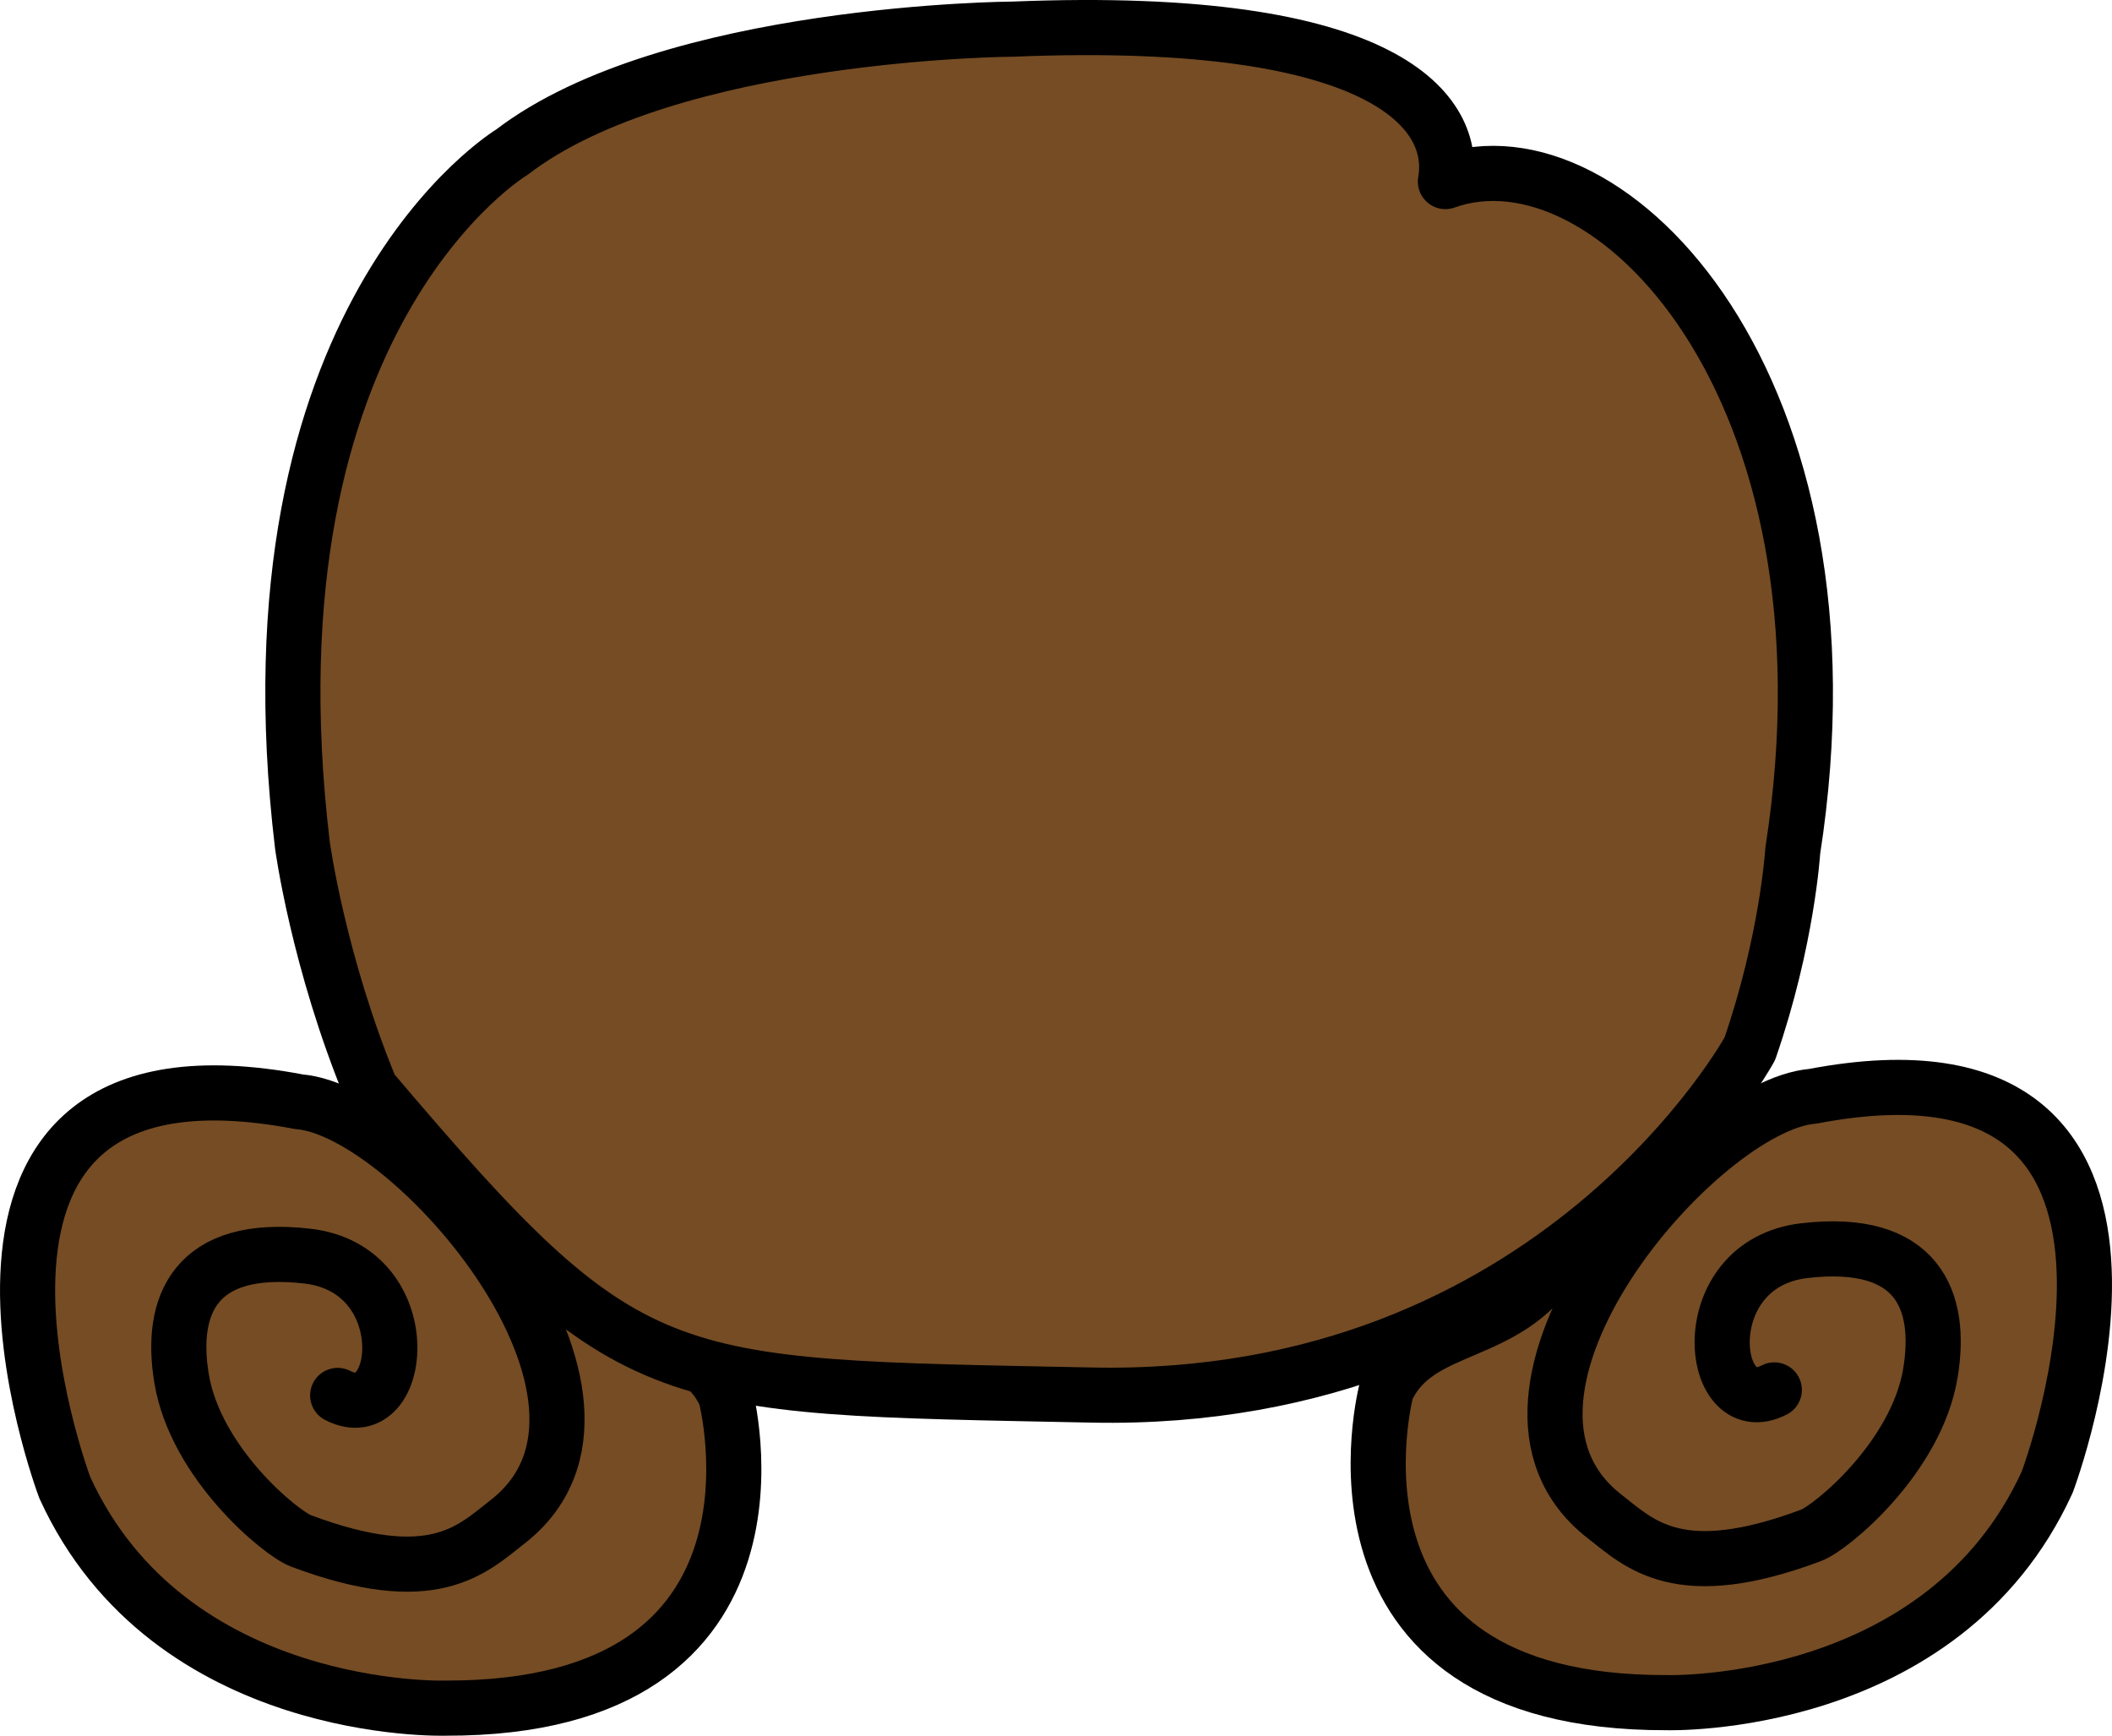
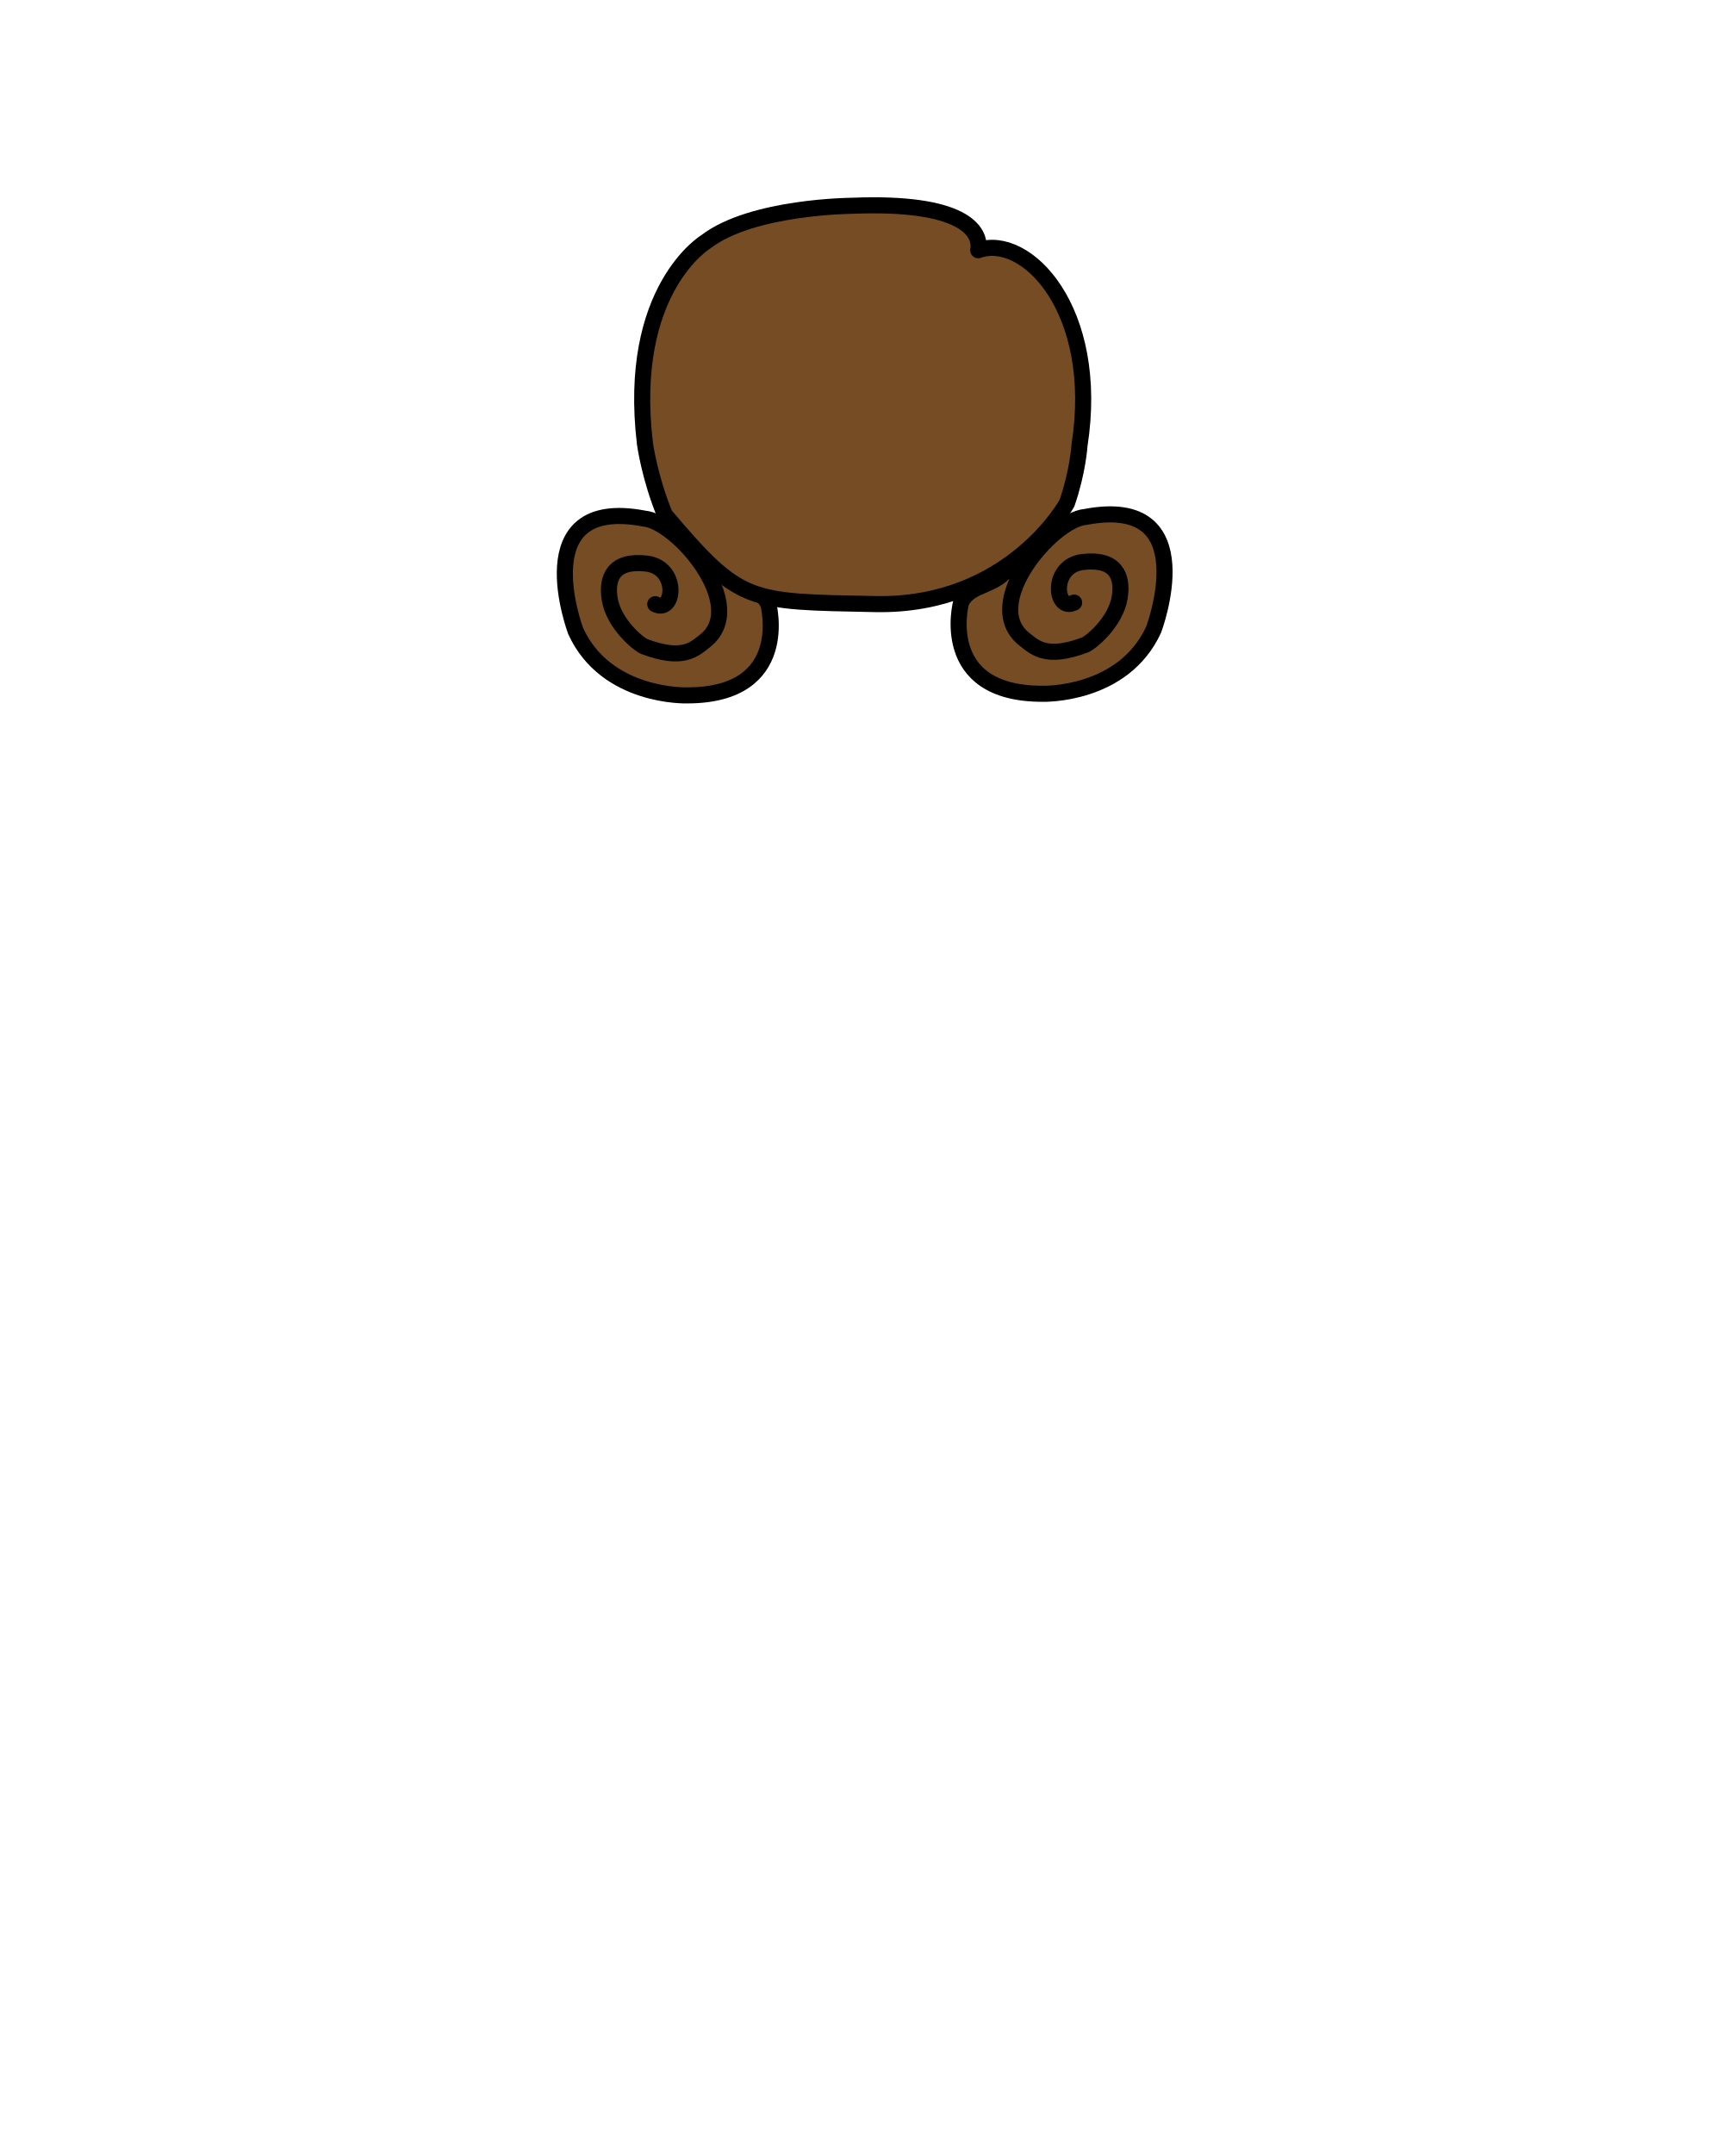
- <svg xmlns="http://www.w3.org/2000/svg" version="1.1" id="Layer_1" x="0px" y="0px" width="383.112px" height="314.873px" viewBox="348.142 122.731 383.112 314.873" enable-background="new 348.142 122.731 383.112 314.873" xml:space="preserve">
+ <svg xmlns="http://www.w3.org/2000/svg" version="1.1" id="Layer_1" x="0px" y="0px" width="1080px" height="1340px" viewBox="0 0 1080 1340" enable-background="new 0 0 1080 1340" xml:space="preserve">
  <g>
-     <path fill="#754C24" stroke="#000000" stroke-width="10" stroke-linecap="round" stroke-linejoin="round" stroke-miterlimit="10" d="   M670,374.866c-12,6.231-15.011-22.908,5.5-25.269c20.511-2.361,25,9,22.818,22.197c-2.542,15.378-18.014,28.095-21.645,29.456   c-23.984,8.993-31.018,1.598-37.51-3.469C611,375.799,656.499,323.222,677,321.598c74.271-14.156,42.5,70,42.5,70   c-18.98,41.537-69,40-69,40c-66,0.191-50.861-56.73-50.861-56.73c5.572-12.383,21.845-9.028,30.652-23.379" />
-     <path fill="#754C24" stroke="#000000" stroke-width="10" stroke-linecap="round" stroke-linejoin="round" stroke-miterlimit="10" d="   M409.395,375.866c12,6.231,15.012-22.908-5.5-25.269c-20.511-2.361-25,9-22.817,22.197c2.542,15.378,18.013,28.095,21.644,29.456   c23.985,8.993,31.019,1.598,37.511-3.469c28.165-21.982-17.334-74.559-37.835-76.184c-74.271-14.156-42.5,70-42.5,70   c18.979,41.537,69,40,69,40c66,0.191,50.86-56.73,50.86-56.73c-5.572-12.383-21.844-9.028-30.651-23.379" />
-     <path fill="#754C24" stroke="#000000" stroke-width="10" stroke-linecap="round" stroke-linejoin="round" stroke-miterlimit="10" d="   M546.167,375.799c84.216,1.733,119.383-62.805,119.383-62.805c6.809-19.675,7.796-35.938,7.796-35.938   C686.5,192.604,640,145,610.334,155.667C612.5,143.5,600.5,125.25,532,128.012c0,0-62.333,0.321-91,22.321   c0,0-49.5,29.667-38,125.723c0,0,2.855,21.115,12.411,44.253C462.5,375.799,466.833,374.167,546.167,375.799z" />
+     <path fill="#754C24" stroke="#000000" stroke-width="10" stroke-linecap="round" stroke-linejoin="round" stroke-miterlimit="10" d="   M668.261,374.866c-12,6.231-15.011-22.908,5.5-25.269c20.511-2.361,25,9,22.818,22.196c-2.542,15.378-18.015,28.095-21.646,29.456   c-23.983,8.993-31.018,1.598-37.51-3.469c-28.163-21.982,17.336-74.559,37.837-76.184c74.271-14.156,42.5,70,42.5,70   c-18.98,41.537-69,40-69,40c-66,0.191-50.861-56.729-50.861-56.729c5.572-12.384,21.846-9.028,30.652-23.38" />
+     <path fill="#754C24" stroke="#000000" stroke-width="10" stroke-linecap="round" stroke-linejoin="round" stroke-miterlimit="10" d="   M407.655,375.866c12,6.231,15.013-22.908-5.5-25.269c-20.511-2.361-25,9-22.816,22.196c2.542,15.378,18.013,28.095,21.644,29.456   c23.985,8.993,31.02,1.598,37.512-3.469c28.165-21.982-17.334-74.559-37.835-76.184c-74.271-14.157-42.5,70-42.5,70   c18.979,41.536,69,39.999,69,39.999c66,0.191,50.859-56.729,50.859-56.729c-5.571-12.383-21.844-9.028-30.65-23.379" />
+     <path fill="#754C24" stroke="#000000" stroke-width="10" stroke-linecap="round" stroke-linejoin="round" stroke-miterlimit="10" d="   M544.428,375.799c84.216,1.733,119.383-62.805,119.383-62.805c6.81-19.675,7.796-35.938,7.796-35.938   c13.154-84.452-33.346-132.056-63.012-121.389c2.166-12.167-9.834-30.417-78.334-27.655c0,0-62.333,0.321-91,22.321   c0,0-49.5,29.667-38,125.723c0,0,2.855,21.115,12.411,44.253C460.761,375.799,465.094,374.167,544.428,375.799z" />
  </g>
</svg>
